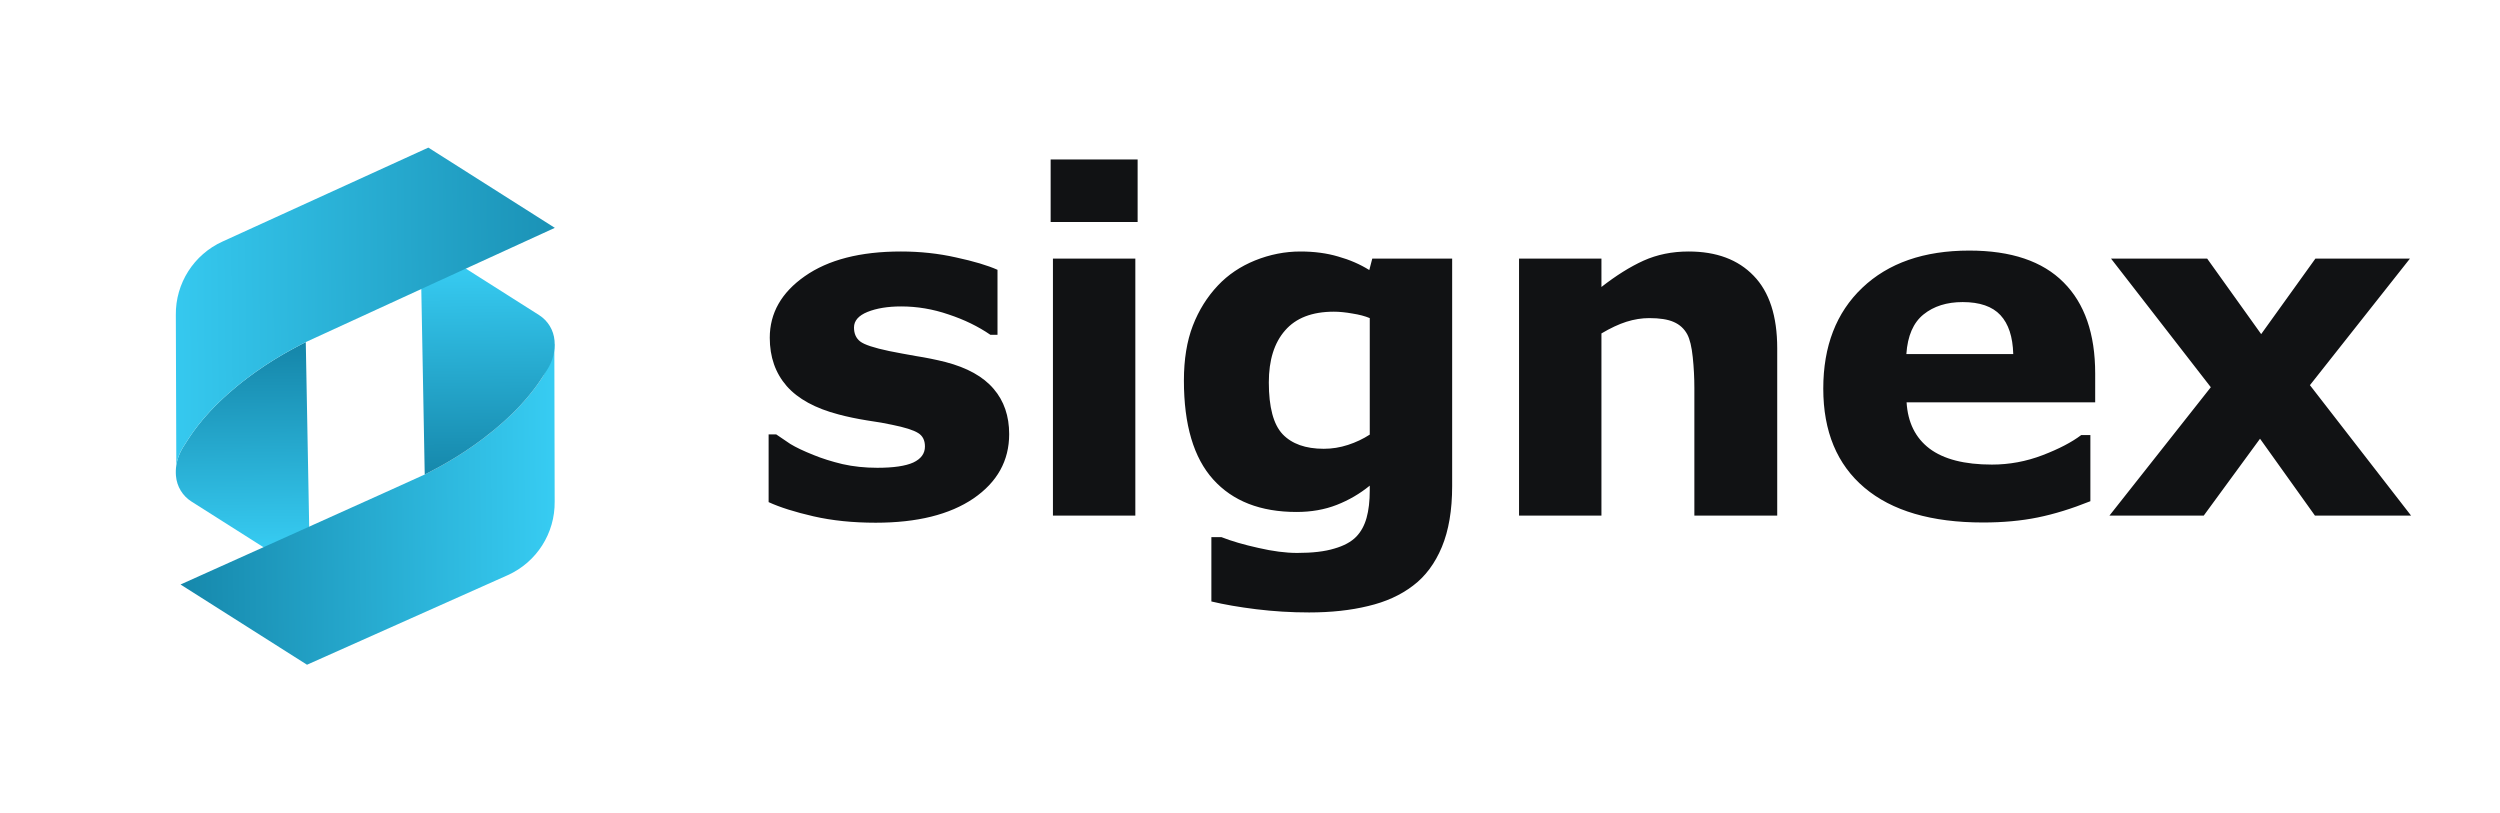
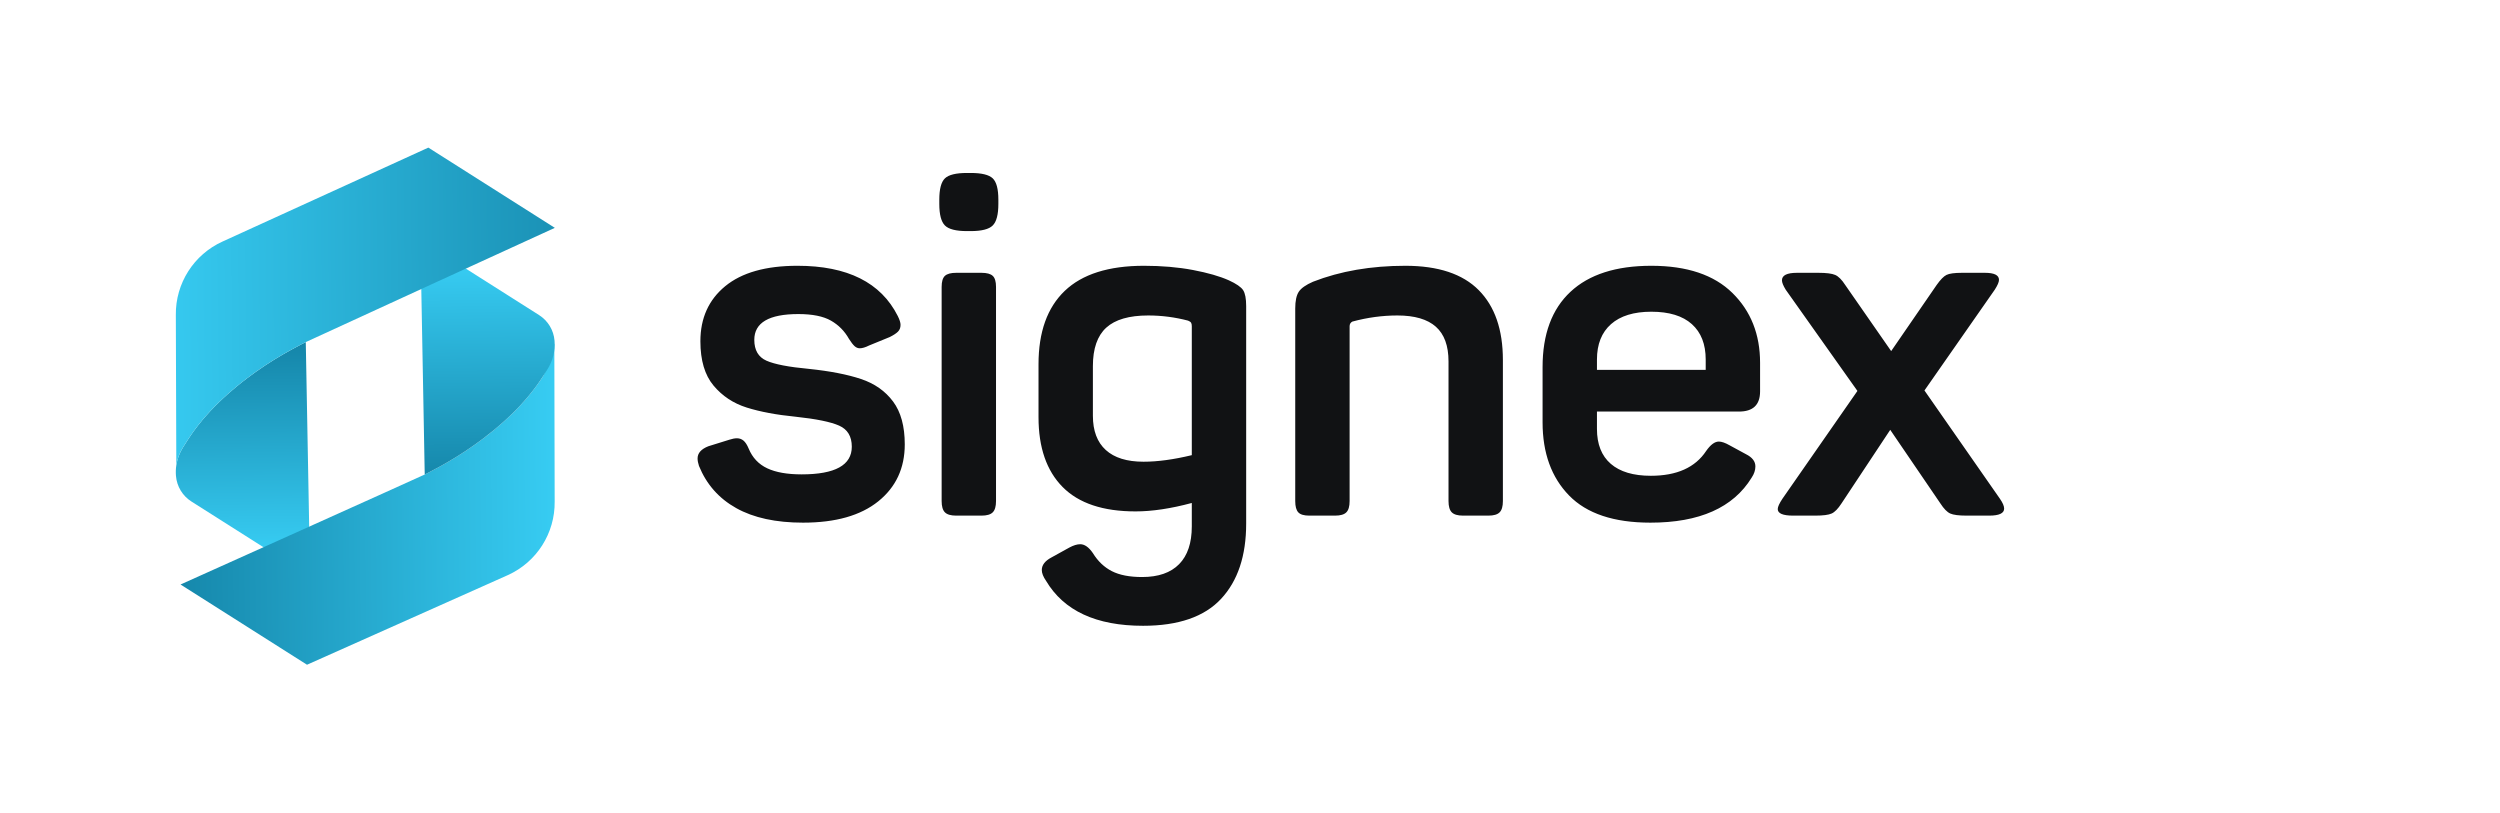
<svg xmlns="http://www.w3.org/2000/svg" viewBox="0 0 1600 520" role="img" aria-label="Signex" version="1.1" id="svg11">
  <defs id="defs8">
    <linearGradient id="sxg1" gradientUnits="userSpaceOnUse" x1="1507.694" y1="2706.879" x2="1507.694" y2="1622.488" gradientTransform="matrix(1 -0.0099 0.0099 1 -17.0079 15.8203)">
      <stop offset="0" style="stop-color:#3DD8FF" id="stop1" />
      <stop offset="1" style="stop-color:#0F7A9D" id="stop2" />
    </linearGradient>
    <linearGradient id="sxg2" gradientUnits="userSpaceOnUse" x1="3008.517" y1="2398.713" x2="954.492" y2="2398.713" gradientTransform="matrix(0.9999 -0.0115 0.0115 0.9999 -21.5832 15.9509)">
      <stop offset="0" style="stop-color:#3DD8FF" id="stop3" />
      <stop offset="1" style="stop-color:#0F7A9D" id="stop4" />
    </linearGradient>
    <linearGradient id="sxg3" gradientUnits="userSpaceOnUse" x1="2488.263" y1="1306.698" x2="2488.263" y2="2447.39" gradientTransform="matrix(0.9999 -0.0115 0.0115 0.9999 -21.5832 15.9509)">
      <stop offset="0" style="stop-color:#3DD8FF" id="stop5" />
      <stop offset="1" style="stop-color:#0F7A9D" id="stop6" />
    </linearGradient>
    <linearGradient id="sxg4" gradientUnits="userSpaceOnUse" x1="826.557" y1="1606.286" x2="3408.311" y2="1606.286" gradientTransform="matrix(1 -0.0099 0.0099 1 -17.0079 15.8203)">
      <stop offset="0" style="stop-color:#3DD8FF" id="stop7" />
      <stop offset="1" style="stop-color:#0F7A9D" id="stop8" />
    </linearGradient>
  </defs>
  <g transform="translate(40 50) scale(0.1615) translate(-800 -700)" id="g11">
    <path fill="url(#sxg1)" d="M1781.242,2676.171l-470.267-298.328c-17.657-11.193-32.143-26.121-42.596-43.469c-10.462-17.347-17.036-37.104-18.734-57.898c-0.019-0.271-0.045-0.542-0.064-0.806c-1.12-13.951-0.611-27.886,1.465-41.558c3.813-25.32,12.951-49.718,26.88-71.562c6.124-9.6,12.515-19.626,17.648-27.7c4.284-6.772,8.799-13.482,13.388-20.13c3.666-5.465,7.411-10.938,11.327-16.206c2.214-2.983,4.364-5.895,6.516-8.726c3.513-4.793,7.115-9.443,10.655-13.948c5.045-6.468,10.179-12.802,15.323-18.983l0.188-0.313c5.081-6.11,10.314-12.085,15.62-18.06c4.695-5.491,9.615-10.92,14.615-16.286c1.532-1.684,2.93-3.198,4.399-4.801c3.594-3.844,7.205-7.623,10.959-11.404c1.398-1.523,2.876-2.982,4.346-4.505c5.215-5.384,10.654-10.795,16.103-15.982c5.627-5.724,11.559-11.323,17.652-16.787c5.852-5.59,11.801-11.046,17.904-16.295c6.022-5.392,12.123-10.785,18.387-15.9c6.093-5.393,12.222-10.499,18.486-15.614c13.136-10.883,26.532-21.338,39.811-31.424c4.516-3.422,9.185-6.781,13.718-10.123c7.473-5.526,14.883-10.964,22.312-16.195c0.484-0.332,0.824-0.583,1.308-0.923c44.552-31.567,90.912-60.221,138.679-86.368c13.386-7.389,26.79-14.555,40.428-21.523c5.448-2.84,10.905-5.616,16.37-8.313L1781.242,2676.171z" id="path8" />
    <path fill="url(#sxg2)" d="M1267.725,2706.68c0,0,948.243-426.13,967.706-435.904c5.464-2.699,10.922-5.472,16.373-8.318c13.641-6.967,27.044-14.134,40.427-21.517c47.765-26.148,94.127-54.804,138.683-86.369c0.482-0.338,0.825-0.588,1.306-0.926c7.43-5.224,14.839-10.666,22.314-16.189c4.526-3.345,9.198-6.705,13.717-10.124c13.281-10.084,26.674-20.545,39.809-31.422c6.267-5.117,12.389-10.222,18.485-15.616c6.268-5.118,12.363-10.513,18.386-15.9c6.109-5.25,12.052-10.704,17.91-16.296c6.088-5.468,12.019-11.068,17.645-16.785c5.455-5.19,10.89-10.597,16.107-15.984c1.471-1.526,2.948-2.981,4.346-4.502c3.753-3.787,7.361-7.562,10.962-11.408c1.464-1.6,2.862-3.12,4.392-4.799c4.999-5.367,9.919-10.8,14.615-16.286c5.309-5.982,10.545-11.957,15.623-18.064l0.191-0.311c5.144-6.186,10.274-12.517,15.318-18.988c3.541-4.5,7.141-9.153,10.656-13.944c2.156-2.834,4.306-5.743,6.521-8.729c3.91-5.267,7.654-10.739,11.326-16.204c4.589-6.648,9.098-13.361,13.382-20.128c14.587-22.948,33.599-105.089,45.115-129.586l1.341,625.7c1.636,125.239-71.176,239.752-185.446,291.354l-795.981,355.211L1267.725,2706.68z" id="path9" />
    <path fill="url(#sxg3)" d="M2235.43,2270.776l-17.178-930.128l470.271,298.328c17.656,11.193,32.139,26.119,42.598,43.468c10.459,17.348,17.038,37.104,18.731,57.895c0.023,0.27,0.045,0.539,0.066,0.809c3.202,39.769-6.892,79.475-28.347,113.113c-6.124,9.602-12.513,19.628-17.647,27.705c-4.284,6.767-8.794,13.481-13.382,20.128c-3.672,5.464-7.416,10.937-11.326,16.204c-2.215,2.986-4.365,5.895-6.521,8.729c-3.514,4.792-7.114,9.444-10.656,13.944c-5.044,6.47-10.174,12.802-15.318,18.988l-0.191,0.311c-5.078,6.107-10.314,12.082-15.623,18.064c-4.696,5.485-9.615,10.919-14.615,16.286c-1.53,1.679-2.928,3.199-4.392,4.799c-3.601,3.847-7.209,7.621-10.962,11.408c-1.398,1.521-2.875,2.975-4.346,4.502c-5.217,5.387-10.652,10.794-16.107,15.984c-5.626,5.718-11.556,11.317-17.645,16.785c-5.858,5.592-11.801,11.046-17.91,16.296c-6.023,5.388-12.118,10.783-18.386,15.9c-6.095,5.394-12.217,10.499-18.485,15.616c-13.135,10.877-26.528,21.338-39.809,31.422c-4.519,3.419-9.19,6.779-13.717,10.124c-7.475,5.523-14.884,10.965-22.314,16.189c-0.482,0.338-0.824,0.588-1.306,0.926c-44.556,31.566-90.918,60.222-138.683,86.369c-13.383,7.384-26.786,14.55-40.427,21.517C2246.353,2265.303,2240.895,2268.076,2235.43,2270.776z" id="path10" />
    <path fill="url(#sxg4)" d="M2751,1293.319c0,0-967.473,442.95-986.935,452.722c-5.466,2.696-10.922,5.473-16.37,8.313c-13.638,6.968-27.042,14.134-40.428,21.523c-47.766,26.146-94.127,54.801-138.679,86.368c-0.483,0.34-0.824,0.591-1.308,0.923c-7.428,5.231-14.839,10.668-22.312,16.195c-4.533,3.342-9.202,6.701-13.718,10.123c-13.28,10.086-26.675,20.541-39.811,31.424c-6.264,5.115-12.392,10.221-18.486,15.614c-6.264,5.115-12.365,10.508-18.387,15.9c-6.103,5.249-12.052,10.705-17.904,16.295c-6.093,5.465-12.025,11.064-17.652,16.787c-5.449,5.187-10.888,10.597-16.103,15.982c-1.47,1.523-2.948,2.983-4.346,4.505c-3.755,3.781-7.365,7.561-10.959,11.404c-1.469,1.603-2.867,3.118-4.399,4.801c-5,5.366-9.92,10.795-14.615,16.286c-5.305,5.976-10.539,11.951-15.62,18.06l-0.188,0.313c-5.144,6.182-10.278,12.515-15.323,18.983c-3.54,4.505-7.142,9.155-10.655,13.948c-2.151,2.831-4.302,5.742-6.516,8.726c-3.915,5.268-7.661,10.741-11.327,16.206c-4.588,6.647-9.104,13.358-13.388,20.13c-5.133,8.074-11.524,18.1-17.648,27.7c-13.929,21.844-23.068,46.242-26.88,71.562c-0.008,0.024-0.024,0.04-0.031,0.064l-1.897-595.445c-1.631-125.236,71.181-239.746,185.449-291.354l815.206-372.023L2751,1293.319z" id="path11" />
  </g>
-   <path d="m 645.871,277.852 q 0,25.488 -22.852,41.162 -22.852,15.527 -62.549,15.527 -21.973,0 -39.844,-4.102 -17.871,-4.102 -28.711,-9.082 V 277.998 H 496.75 q 3.955,2.783 9.082,6.152 5.273,3.223 14.795,7.031 8.203,3.369 18.604,5.859 10.4,2.344 22.266,2.344 15.527,0 22.998,-3.369 7.471,-3.516 7.471,-10.254 0,-6.006 -4.395,-8.643 -4.395,-2.783 -16.699,-5.273 -5.859,-1.318 -15.967,-2.783 -9.961,-1.611 -18.164,-3.809 -22.412,-5.859 -33.252,-18.164 -10.84,-12.451 -10.84,-30.908 0,-23.73 22.412,-39.404 22.559,-15.82 61.523,-15.82 18.457,0 35.303,3.809 16.992,3.662 26.514,7.91 v 41.602 h -4.541 q -11.719,-8.057 -26.807,-13.037 -14.941,-5.127 -30.322,-5.127 -12.744,0 -21.533,3.516 -8.643,3.516 -8.643,9.961 0,5.859 3.955,8.936 3.955,3.076 18.604,6.152 8.057,1.611 17.285,3.223 9.375,1.465 18.75,3.809 20.801,5.42 30.762,17.139 9.961,11.572 9.961,29.004 z M 726.615,330 H 673.881 V 165.498 h 52.734 z m 1.465,-187.939 h -55.664 v -39.99 h 55.664 z m 201.301,169.043 q 0,23.145 -6.592,38.965 -6.592,15.82 -18.457,24.756 -11.865,9.082 -28.711,13.037 -16.699,4.102 -37.793,4.102 -17.139,0 -33.838,-2.051 -16.553,-2.051 -28.711,-4.98 v -41.162 h 6.445 q 9.668,3.809 23.584,6.885 13.916,3.223 24.902,3.223 14.648,0 23.73,-2.783 9.229,-2.637 14.062,-7.617 4.541,-4.688 6.592,-12.012 2.051,-7.324 2.051,-17.578 v -3.076 q -9.521,7.764 -21.094,12.305 -11.572,4.541 -25.781,4.541 -34.57,0 -53.32,-20.801 -18.75,-20.801 -18.75,-63.281 0,-20.361 5.713,-35.156 5.713,-14.795 16.113,-25.781 9.668,-10.254 23.73,-15.967 14.209,-5.713 29.004,-5.713 13.33,0 24.17,3.223 10.986,3.076 19.922,8.643 l 1.904,-7.324 h 51.123 z m -52.734,-32.959 v -74.561 q -4.541,-1.904 -11.133,-2.93 -6.592,-1.172 -11.865,-1.172 -20.801,0 -31.201,12.012 -10.4,11.865 -10.4,33.252 0,23.73 8.789,33.105 8.936,9.375 26.367,9.375 7.91,0 15.527,-2.49 7.617,-2.49 13.916,-6.592 z M 1137.42,330 h -53.027 v -81.592 q 0,-9.961 -1.025,-19.775 -1.025,-9.961 -3.516,-14.648 -2.93,-5.42 -8.643,-7.91 -5.566,-2.49 -15.674,-2.49 -7.178,0 -14.649,2.344 -7.324,2.344 -15.967,7.471 V 330 H 972.186 V 165.498 h 52.734 v 18.164 q 14.062,-10.986 26.953,-16.846 13.037,-5.859 28.858,-5.859 26.66,0 41.602,15.527 15.088,15.527 15.088,46.436 z m 203.498,-72.51 h -120.703 q 1.172,19.336 14.649,29.59 13.623,10.254 39.99,10.254 16.699,0 32.373,-6.006 15.674,-6.006 24.756,-12.891 h 5.859 v 42.334 q -17.871,7.178 -33.691,10.4 -15.82,3.223 -35.01,3.223 -49.512,0 -75.879,-22.266 -26.367,-22.266 -26.367,-63.428 0,-40.723 24.902,-64.453 25.049,-23.877 68.555,-23.877 40.137,0 60.352,20.361 20.215,20.215 20.215,58.301 z m -52.441,-30.908 q -0.44,-16.553 -8.203,-24.902 -7.764,-8.35 -24.17,-8.35 -15.234,0 -25.049,7.91 -9.815,7.91 -10.986,25.342 z M 1543.098,330 h -61.523 L 1446.418,280.781 1410.383,330 h -60.352 l 64.892,-82.178 -63.867,-82.324 h 61.523 l 34.57,48.34 34.717,-48.34 h 60.498 l -64.014,81.006 z" id="text11" style="font-weight:700;font-size:300px;font-family:Panton;letter-spacing:-7;fill:#111214" aria-label="signex" />
+   <path d="m 447.35,298.2 q -0.9,-2.7 -0.9,-4.8 0,-5.1 6.9,-7.8 l 13.5,-4.2 q 2.7,-0.9 4.8,-0.9 2.4,0 4.2,1.5 1.8,1.5 3.3,5.1 3.6,8.7 11.85,12.6 8.25,3.9 22.05,3.9 32.1,0 32.1,-17.7 0,-9.9 -8.1,-13.5 -8.1,-3.6 -27.9,-5.7 -18.3,-1.8 -31.2,-5.85 -12.9,-4.05 -21.3,-14.1 -8.4,-10.05 -8.4,-28.35 0,-22.2 15.9,-35.25 15.9,-13.05 46.2,-13.05 48,0 64.2,32.1 1.8,3.6 1.8,5.7 0,2.7 -1.65,4.35 -1.65,1.65 -5.25,3.45 l -13.2,5.4 q -3.6,1.8 -6,1.8 -1.8,0 -3.3,-1.35 -1.5,-1.35 -3.6,-4.65 -4.2,-7.5 -11.55,-11.7 -7.35,-4.2 -20.85,-4.2 -28.2,0 -28.2,16.5 0,9.9 7.8,13.35 7.8,3.45 27.3,5.25 20.1,2.1 33.15,6.45 13.05,4.35 20.55,14.4 7.5,10.05 7.5,27.45 0,22.8 -16.95,36.45 -16.95,13.65 -48.15,13.65 -26.1,0 -42.75,-9.3 -16.65,-9.3 -23.85,-27 z m 155.3,22.5 V 183.6 q 0,-5.1 2.1,-7.05 2.1,-1.95 7.2,-1.95 h 16.2 q 5.1,0 7.2,1.95 2.1,1.95 2.1,7.05 v 137.1 q 0,5.1 -2.1,7.2 -2.1,2.1 -7.2,2.1 h -16.2 q -5.1,0 -7.2,-2.1 -2.1,-2.1 -2.1,-7.2 z m -1.5,-192.9 q 0,-10.2 3.6,-13.65 3.6,-3.45 14.1,-3.45 h 2.4 q 10.5,0 14.1,3.45 3.6,3.45 3.6,13.65 v 2.7 q 0,10.2 -3.6,13.8 -3.6,3.6 -14.1,3.6 h -2.4 q -10.5,0 -14.1,-3.6 -3.6,-3.6 -3.6,-13.8 z m 68.3,243.9 q -2.7,-3.9 -2.7,-6.9 0,-4.8 6.3,-8.1 l 11.4,-6.3 q 3.9,-2.1 6.9,-2.1 4.2,0 8.1,5.7 4.8,7.8 12.15,11.55 7.35,3.75 19.35,3.75 15.6,0 23.7,-8.25 8.1,-8.25 8.1,-24.15 v -15 q -20.1,5.4 -36,5.4 -31.2,0 -46.65,-15.6 -15.45,-15.6 -15.45,-44.7 v -33.9 q 0,-30.9 16.8,-46.95 16.8,-16.05 50.7,-16.05 17.1,0 31.35,2.7 14.25,2.7 22.95,6.6 7.2,3.3 9.15,6.3 1.95,3 1.95,10.2 v 139.2 q 0,30.9 -16.05,48.15 -16.05,17.25 -49.95,17.25 -45,0 -62.1,-28.8 z m 62.4,-76.2 q 13.5,0 30.9,-4.2 v -82.5 q 0,-1.5 -0.45,-2.25 -0.45,-0.75 -1.95,-1.35 -12.6,-3.3 -25.5,-3.3 -18.3,0 -26.85,7.8 -8.55,7.8 -8.55,24.6 v 31.8 q 0,14.4 8.25,21.9 8.25,7.5 24.15,7.5 z m 97.1,25.2 V 197.4 q 0,-7.2 2.25,-10.65 2.25,-3.45 9.15,-6.45 26.1,-10.2 59.1,-10.2 31.5,0 46.95,15.6 15.45,15.6 15.45,44.7 v 90.3 q 0,5.1 -2.1,7.2 -2.1,2.1 -7.2,2.1 h -16.2 q -5.1,0 -7.2,-2.1 -2.1,-2.1 -2.1,-7.2 v -89.4 q 0,-15 -8.1,-22.2 -8.1,-7.2 -24.6,-7.2 -14.4,0 -28.8,3.9 -1.8,0.9 -1.8,3 v 111.9 q 0,5.1 -2.1,7.2 -2.1,2.1 -7.2,2.1 h -16.5 q -5.1,0 -7.05,-2.1 -1.95,-2.1 -1.95,-7.2 z m 158.3,-50.4 v -35.4 q 0,-31.5 17.85,-48.15 17.85,-16.65 51.75,-16.65 34.2,0 51.9,17.4 17.7,17.4 17.7,44.7 v 18.3 q 0,12.9 -13.5,12.9 h -90.9 v 11.1 q 0,14.7 8.85,22.35 8.85,7.65 25.65,7.65 24.9,0 35.4,-15.9 4.2,-6 8.1,-6 2.7,0 6.9,2.4 l 10.5,5.7 q 6,3 6,7.8 0,3.6 -2.4,7.2 -17.7,28.8 -64.8,28.8 -35.1,0 -52.05,-17.4 -16.95,-17.4 -16.95,-46.8 z m 104.4,-33.6 v -6.6 q 0,-14.7 -8.85,-22.65 -8.85,-7.95 -25.95,-7.95 -16.8,0 -25.8,7.95 -9,7.95 -9,22.65 v 6.6 z m 46.1,89.1 q 0,-2.1 3,-6.6 l 48,-69 -45.9,-64.8 q -2.4,-3.9 -2.4,-6 0,-4.8 9.6,-4.8 h 13.8 q 7.5,0 10.65,1.35 3.15,1.35 6.45,6.45 l 29.4,42.3 29.1,-42.3 q 3.6,-5.1 6.3,-6.45 2.7,-1.35 9.9,-1.35 h 14.7 q 9,0 9,4.5 0,2.1 -2.7,6.3 l -45,64.5 48.3,69.3 q 2.7,3.9 2.7,6.3 0,4.5 -9.6,4.5 h -14.4 q -7.5,0 -10.5,-1.35 -3,-1.35 -6.3,-6.45 l -32.1,-47.1 -31.2,47.1 q -3.3,5.1 -6.3,6.45 -3,1.35 -10.5,1.35 h -14.1 q -9.9,0 -9.9,-4.2 z" id="text11" style="font-weight:700;font-size:300px;font-family:Panton;letter-spacing:-7;fill:#111214" aria-label="signex" />
</svg>
